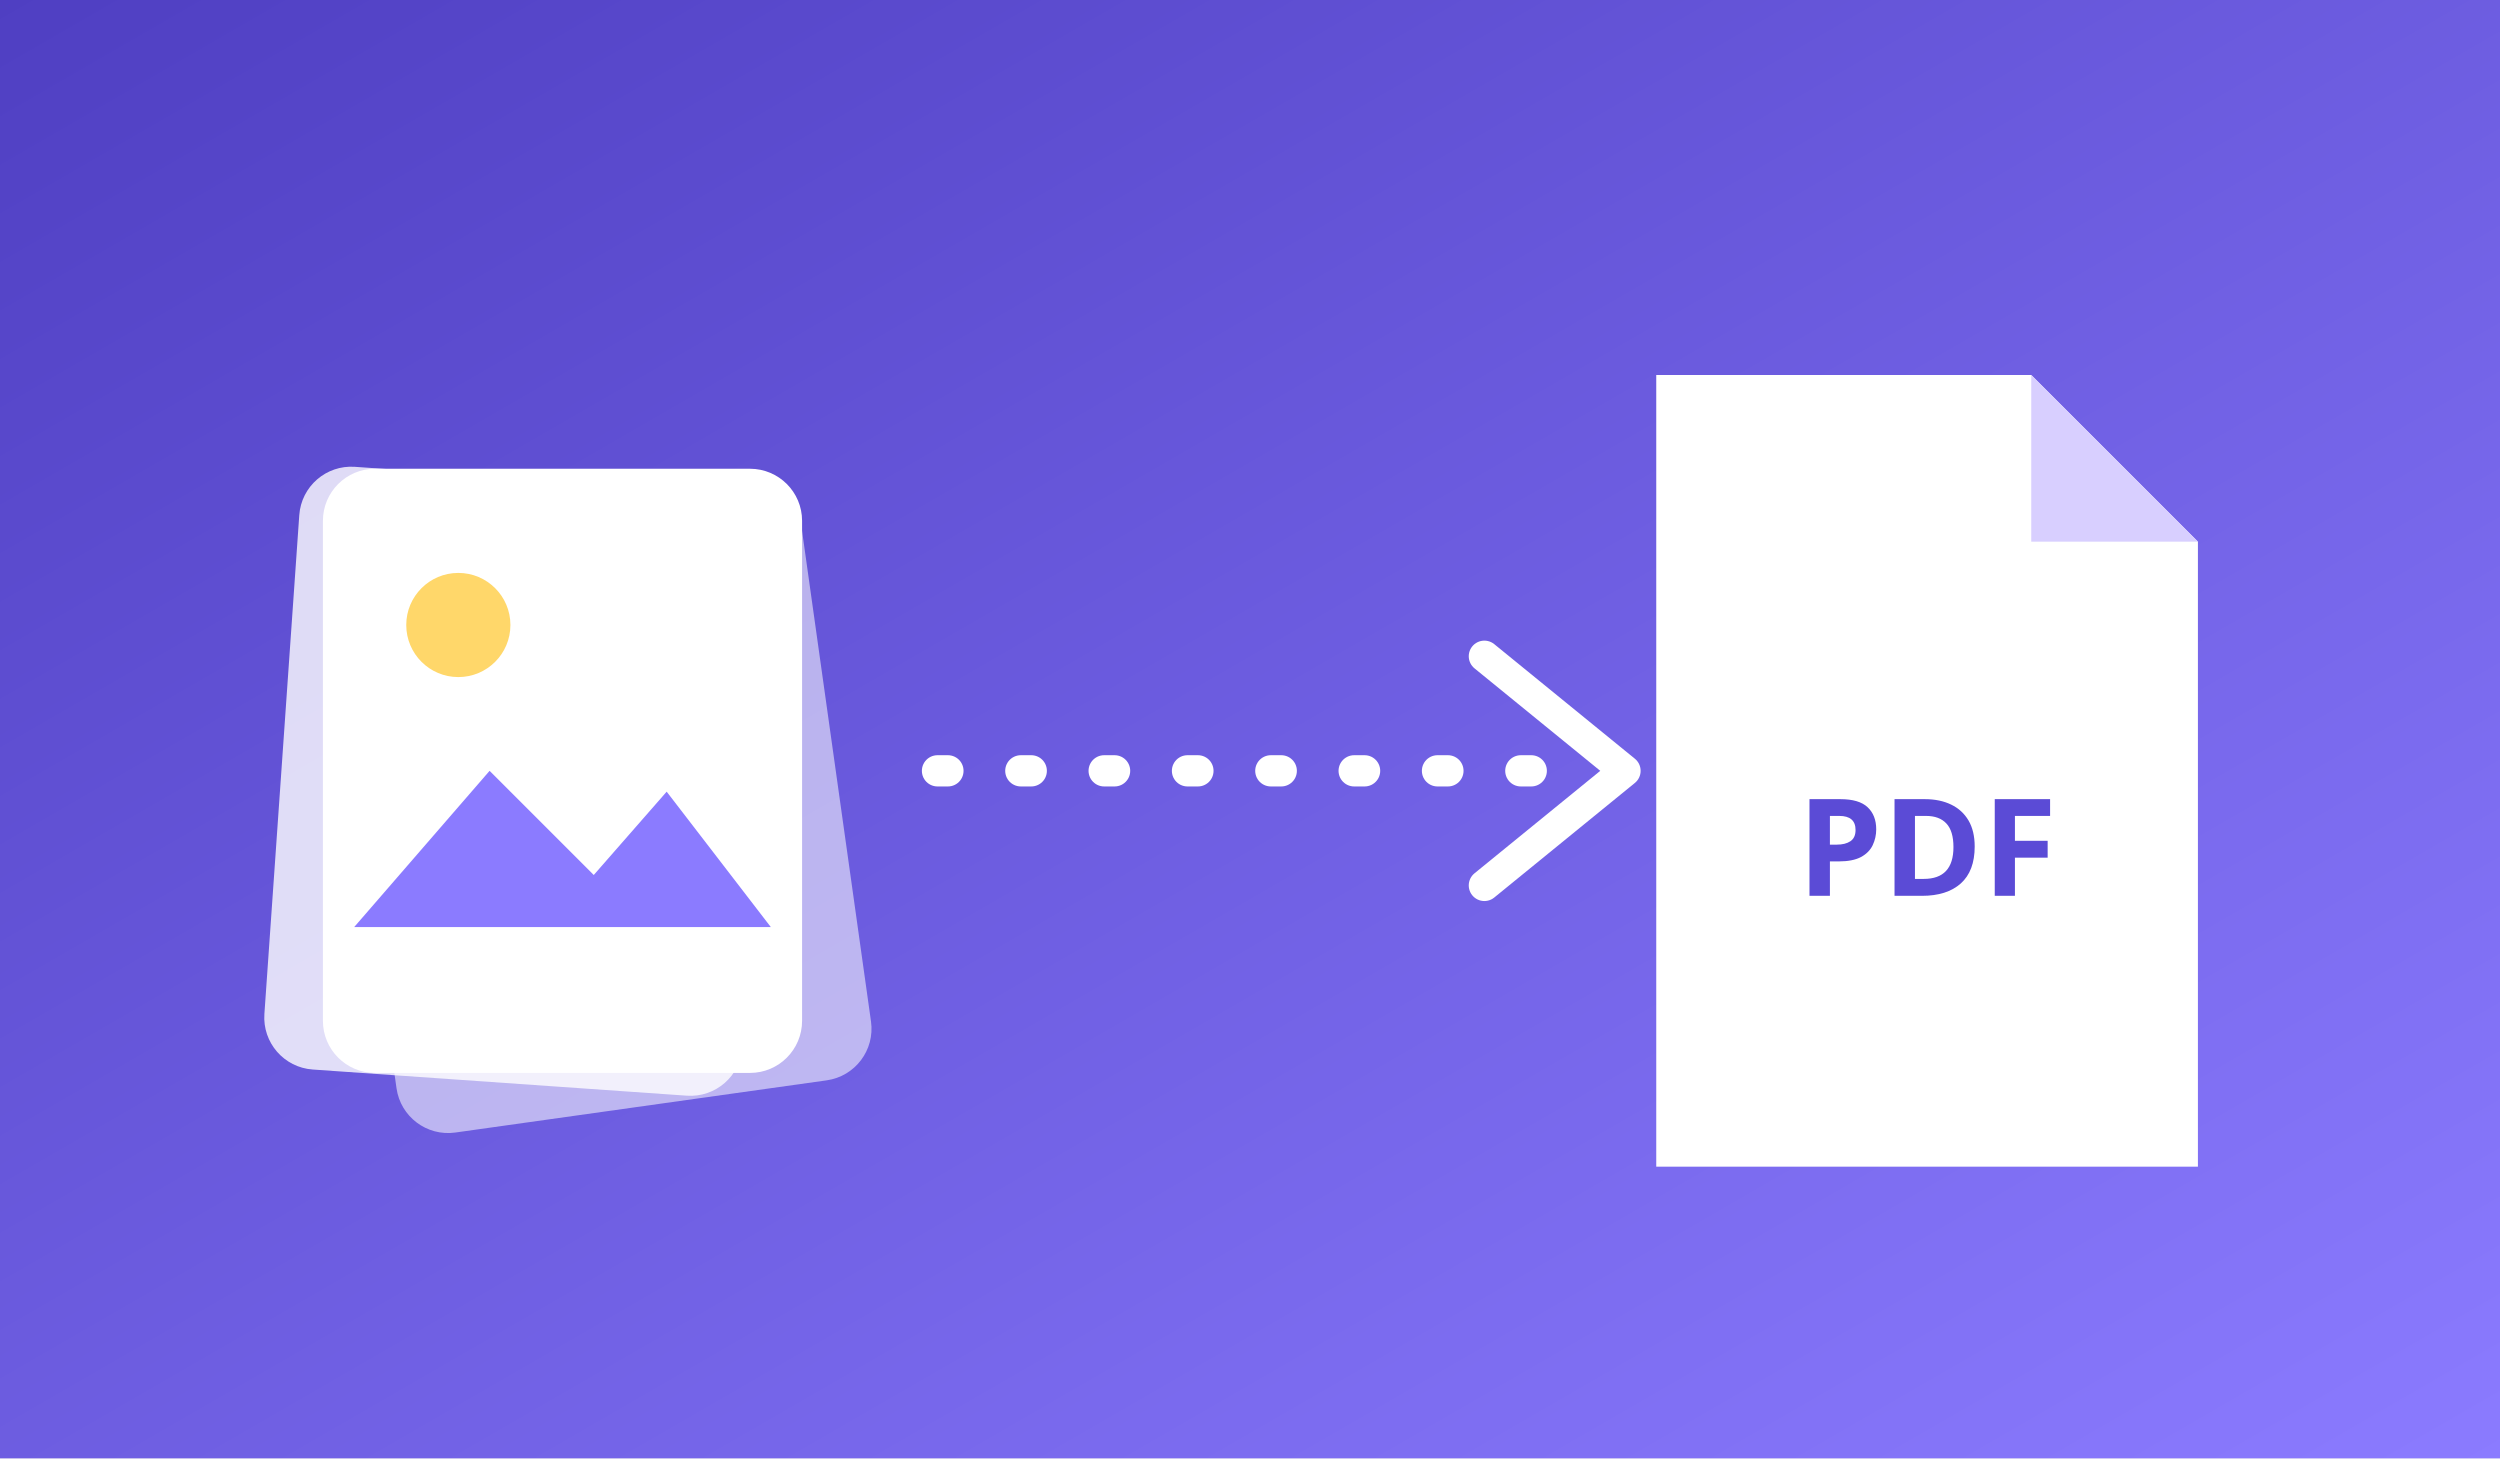
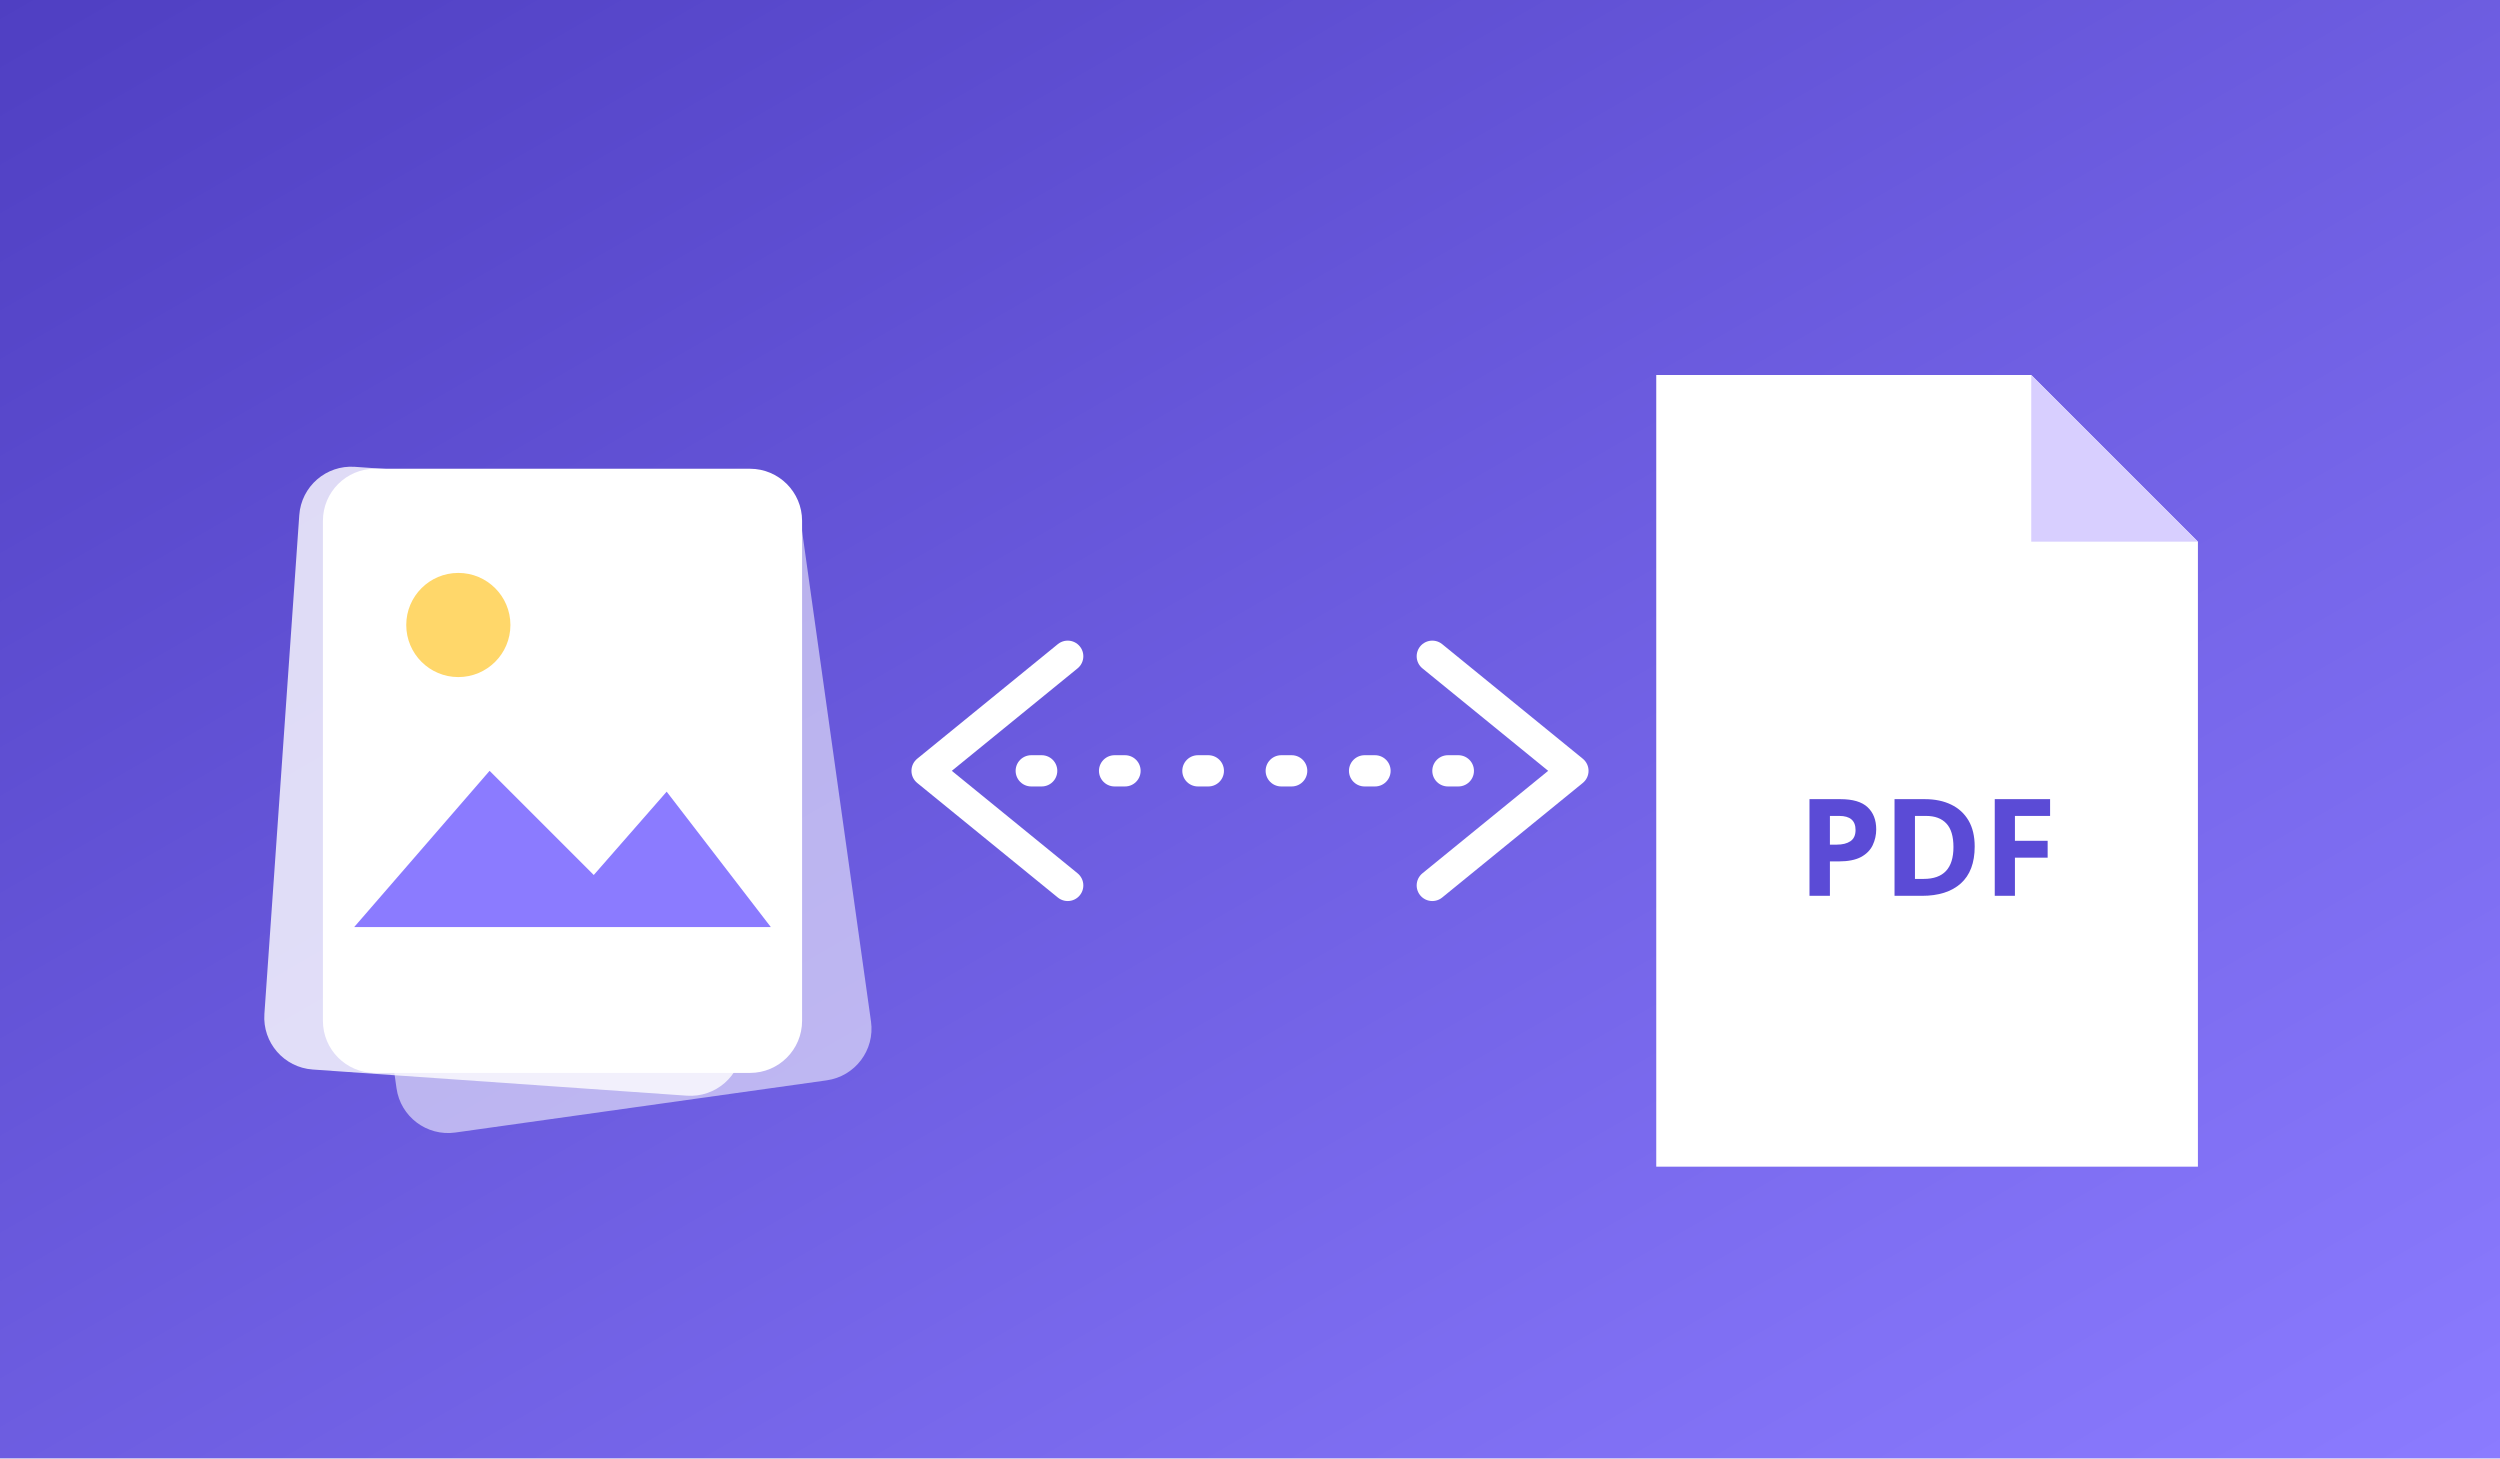
<svg xmlns="http://www.w3.org/2000/svg" viewBox="0 0 480 280">
  <defs>
    <linearGradient id="bg" x1="0" y1="0" x2="1" y2="1">
      <stop offset="0" stop-color="#4f3fc2" />
      <stop offset="1" stop-color="#8b7bff" />
    </linearGradient>
  </defs>
  <rect width="480" height="280" fill="url(#bg)" />
  <g transform="translate(115,155) rotate(-8)">
    <rect x="-46" y="-58" width="92" height="116" rx="10" fill="#ffffff" fill-opacity="0.55" />
  </g>
  <g transform="translate(100,150) rotate(4)">
    <rect x="-46" y="-58" width="92" height="116" rx="10" fill="#ffffff" fill-opacity="0.8" />
  </g>
  <g transform="translate(108,148)">
    <rect x="-46" y="-58" width="92" height="116" rx="10" fill="#ffffff" />
    <circle cx="-20" cy="-28" r="10" fill="#ffd76a" />
    <path d="M-40 30 L-14 0 L6 20 L20 4 L40 30 Z" fill="#8b7bff" />
  </g>
-   <path d="M180 148 L300 148" stroke="#ffffff" stroke-width="6" stroke-linecap="round" stroke-dasharray="2 14" />
-   <path d="M285 126 L312 148 L285 170" stroke="#ffffff" stroke-width="6" fill="none" stroke-linecap="round" stroke-linejoin="round" />
+   <path d="M198 148 L282 148" stroke="#ffffff" stroke-width="6" stroke-linecap="round" stroke-dasharray="2 14" />
+   <path d="M205 126 L178 148 L205 170" stroke="#ffffff" stroke-width="6" fill="none" stroke-linecap="round" stroke-linejoin="round" />
+   <path d="M275 126 L302 148 L275 170" stroke="#ffffff" stroke-width="6" fill="none" stroke-linecap="round" stroke-linejoin="round" />
  <g transform="translate(370,148)">
    <path d="M-52 -76 L20 -76 L52 -44 L52 76 L-52 76 Z" fill="#ffffff" />
    <path d="M20 -76 L20 -44 L52 -44 Z" fill="#d8cfff" />
    <text x="0" y="24" text-anchor="middle" font-family="system-ui, sans-serif" font-weight="800" font-size="26" fill="#5b4bd6">PDF</text>
  </g>
</svg>
